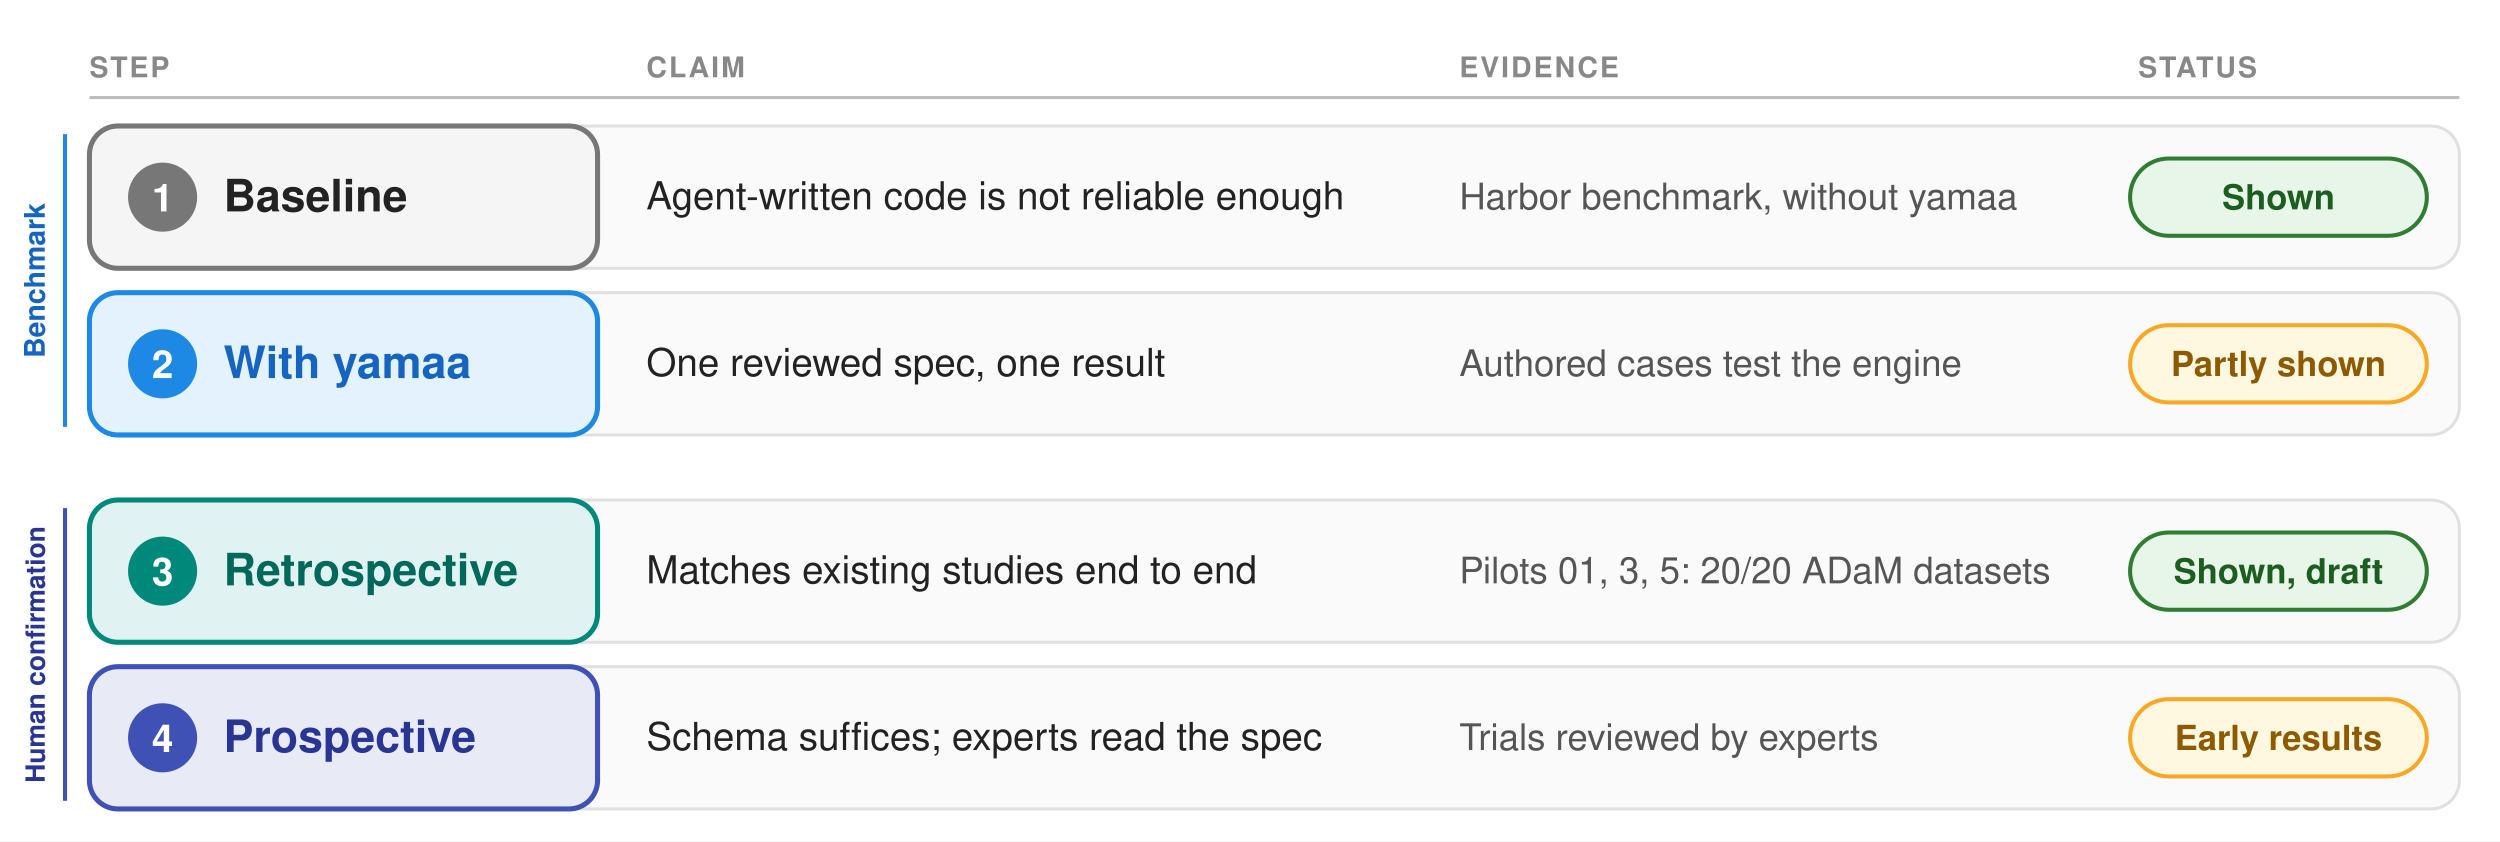
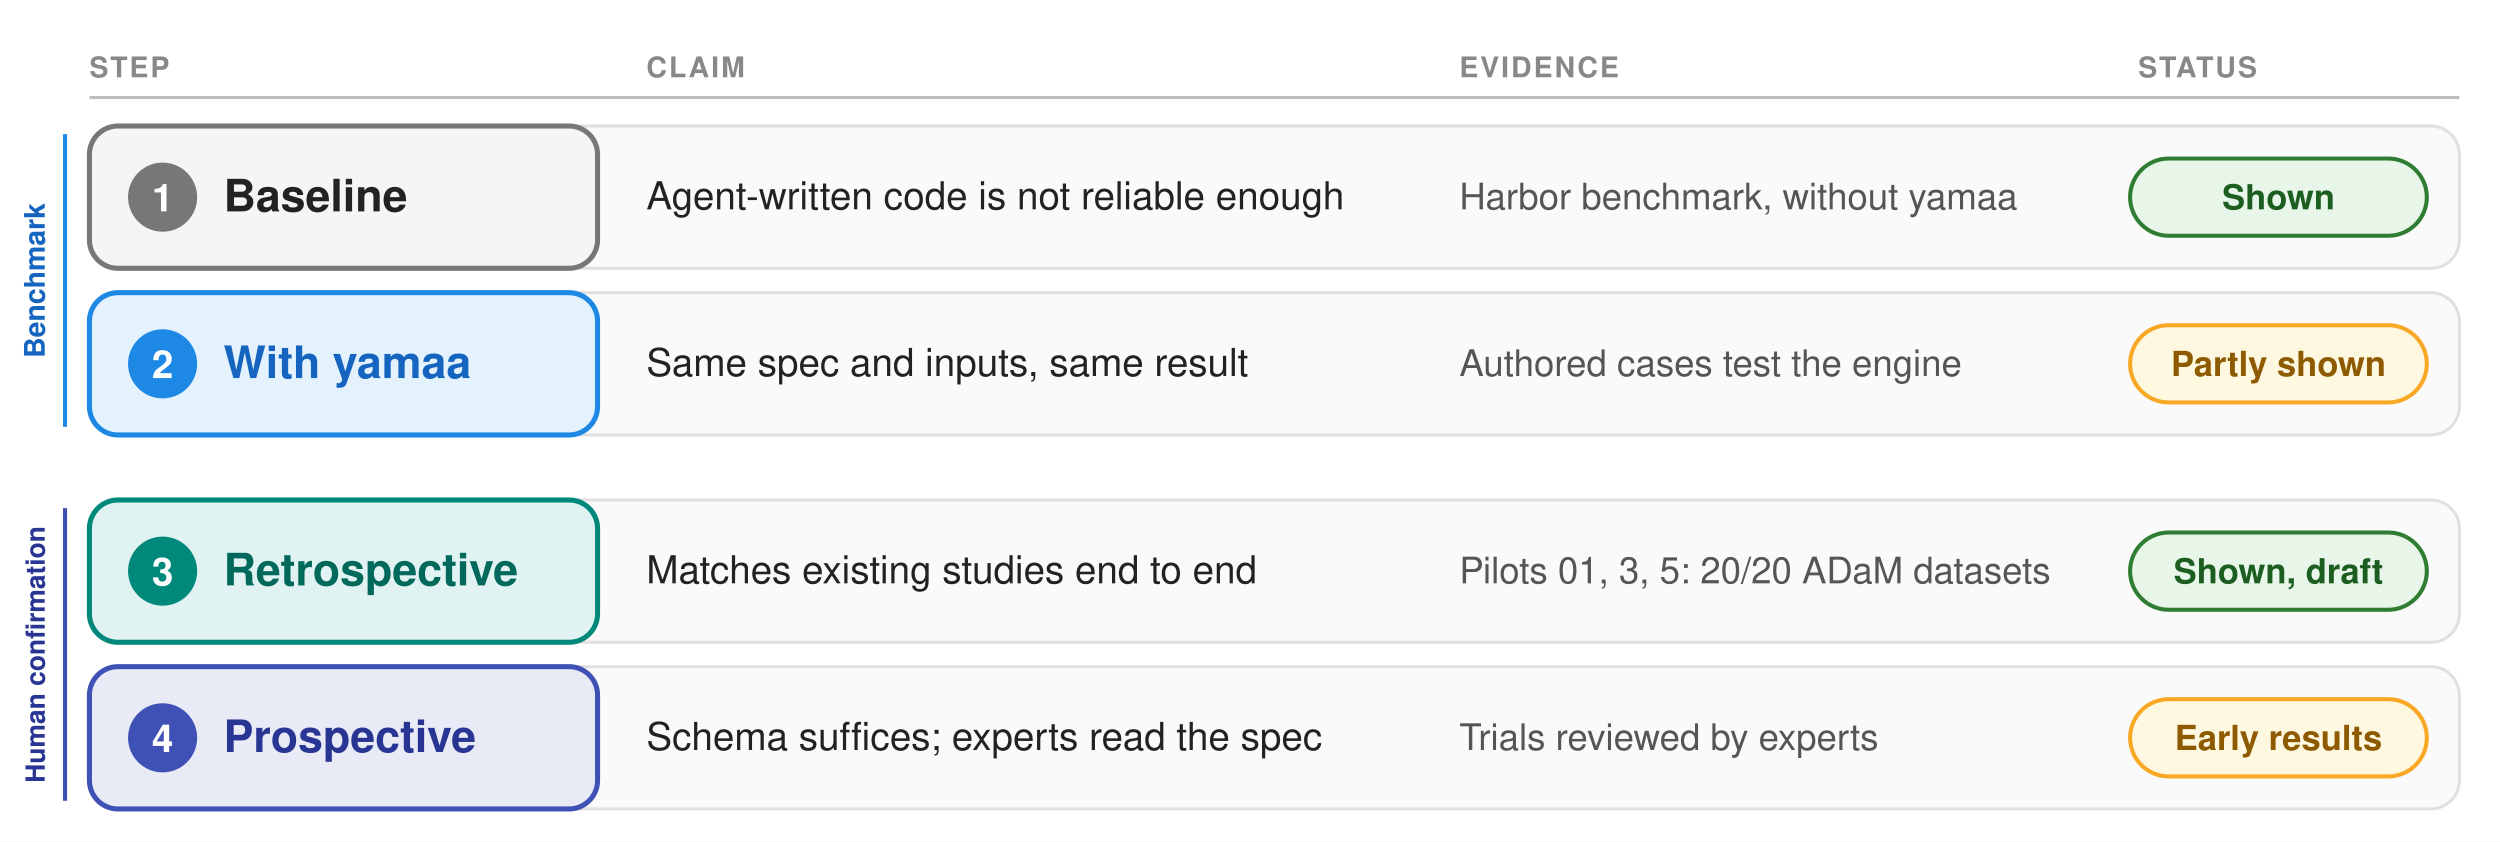
<svg xmlns="http://www.w3.org/2000/svg" width="1230" height="414" viewBox="0 0 1230 414" font-family="Helvetica, Arial, sans-serif">
  <rect width="1230" height="414" fill="#ffffff" />
  <text x="44" y="38" font-size="14" font-weight="bold" fill="#888" letter-spacing="1">STEP</text>
  <text x="318" y="38" font-size="14" font-weight="bold" fill="#888" letter-spacing="1">CLAIM</text>
  <text x="718" y="38" font-size="14" font-weight="bold" fill="#888" letter-spacing="1">EVIDENCE</text>
  <text x="1052" y="38" font-size="14" font-weight="bold" fill="#888" letter-spacing="1">STATUS</text>
  <line x1="44" y1="48" x2="1210" y2="48" stroke="#bdbdbd" stroke-width="1.5" />
  <rect x="44" y="62" width="1166" height="70" rx="14" fill="#fafafa" stroke="#e0e0e0" stroke-width="1.5" />
  <rect x="44" y="62" width="250" height="70" rx="14" fill="#f5f5f5" stroke="#777" stroke-width="2.5" />
  <circle cx="80" cy="97" r="17" fill="#777" />
  <text x="80" y="104" font-size="19" font-weight="bold" text-anchor="middle" fill="#fff">1</text>
  <text x="110" y="104" font-size="22" font-weight="bold" fill="#222">Baseline</text>
  <text x="318" y="103" font-size="19" fill="#222">Agent-written code is not reliable enough</text>
  <text x="718" y="103" font-size="18" fill="#555">Harbor benchmark, without yamaa</text>
  <rect x="1048" y="78" width="146" height="38" rx="19" fill="#e8f5e9" stroke="#2e7d32" stroke-width="2" />
  <text x="1121" y="103" font-size="17" font-weight="bold" text-anchor="middle" fill="#1b5e20">Shown</text>
  <rect x="44" y="144" width="1166" height="70" rx="14" fill="#fafafa" stroke="#e0e0e0" stroke-width="1.5" />
  <rect x="44" y="144" width="250" height="70" rx="14" fill="#e3f2fd" stroke="#1e88e5" stroke-width="2.5" />
  <circle cx="80" cy="179" r="17" fill="#1e88e5" />
  <text x="80" y="186" font-size="19" font-weight="bold" text-anchor="middle" fill="#fff">2</text>
  <text x="110" y="186" font-size="22" font-weight="bold" fill="#1565c0">With yamaa</text>
-   <text x="318" y="185" font-size="19" fill="#222">One reviewed spec, one result</text>
+   <text x="318" y="185" font-size="19" fill="#222">Same spec and inputs, same result</text>
  <text x="718" y="185" font-size="18" fill="#555">Authored cases test the engine</text>
  <rect x="1048" y="160" width="146" height="38" rx="19" fill="#fff8e1" stroke="#f9a825" stroke-width="2" />
  <text x="1121" y="185" font-size="17" font-weight="bold" text-anchor="middle" fill="#8d5a00">Partly shown</text>
  <rect x="44" y="246" width="1166" height="70" rx="14" fill="#fafafa" stroke="#e0e0e0" stroke-width="1.5" />
  <rect x="44" y="246" width="250" height="70" rx="14" fill="#e0f2f1" stroke="#00897b" stroke-width="2.5" />
  <circle cx="80" cy="281" r="17" fill="#00897b" />
  <text x="80" y="288" font-size="19" font-weight="bold" text-anchor="middle" fill="#fff">3</text>
  <text x="110" y="288" font-size="22" font-weight="bold" fill="#00695c">Retrospective</text>
  <text x="318" y="287" font-size="19" fill="#222">Matches existing studies end to end</text>
  <text x="718" y="287" font-size="18" fill="#555">Pilots 01, 3, 5: 20/20 ADaM datasets</text>
  <rect x="1048" y="262" width="146" height="38" rx="19" fill="#e8f5e9" stroke="#2e7d32" stroke-width="2" />
  <text x="1121" y="287" font-size="17" font-weight="bold" text-anchor="middle" fill="#1b5e20">Shown, draft</text>
  <rect x="44" y="328" width="1166" height="70" rx="14" fill="#fafafa" stroke="#e0e0e0" stroke-width="1.5" />
  <rect x="44" y="328" width="250" height="70" rx="14" fill="#e8eaf6" stroke="#3f51b5" stroke-width="2.5" />
  <circle cx="80" cy="363" r="17" fill="#3f51b5" />
  <text x="80" y="370" font-size="19" font-weight="bold" text-anchor="middle" fill="#fff">4</text>
  <text x="110" y="370" font-size="22" font-weight="bold" fill="#283593">Prospective</text>
  <text x="318" y="369" font-size="19" fill="#222">Schema suffices; experts read the spec</text>
  <text x="718" y="369" font-size="18" fill="#555">Trials reviewed by experts</text>
  <rect x="1048" y="344" width="146" height="38" rx="19" fill="#fff8e1" stroke="#f9a825" stroke-width="2" />
  <text x="1121" y="369" font-size="17" font-weight="bold" text-anchor="middle" fill="#8d5a00">Early results</text>
  <line x1="32" y1="66" x2="32" y2="210" stroke="#1e88e5" stroke-width="2" />
  <text x="22" y="138.0" font-size="14" font-weight="bold" text-anchor="middle" fill="#1565c0" transform="rotate(-90 22 138.0)">Benchmark</text>
  <line x1="32" y1="250" x2="32" y2="394" stroke="#3f51b5" stroke-width="2" />
  <text x="22" y="322.0" font-size="13" font-weight="bold" text-anchor="middle" fill="#283593" transform="rotate(-90 22 322.0)">Human confirmation</text>
</svg>
